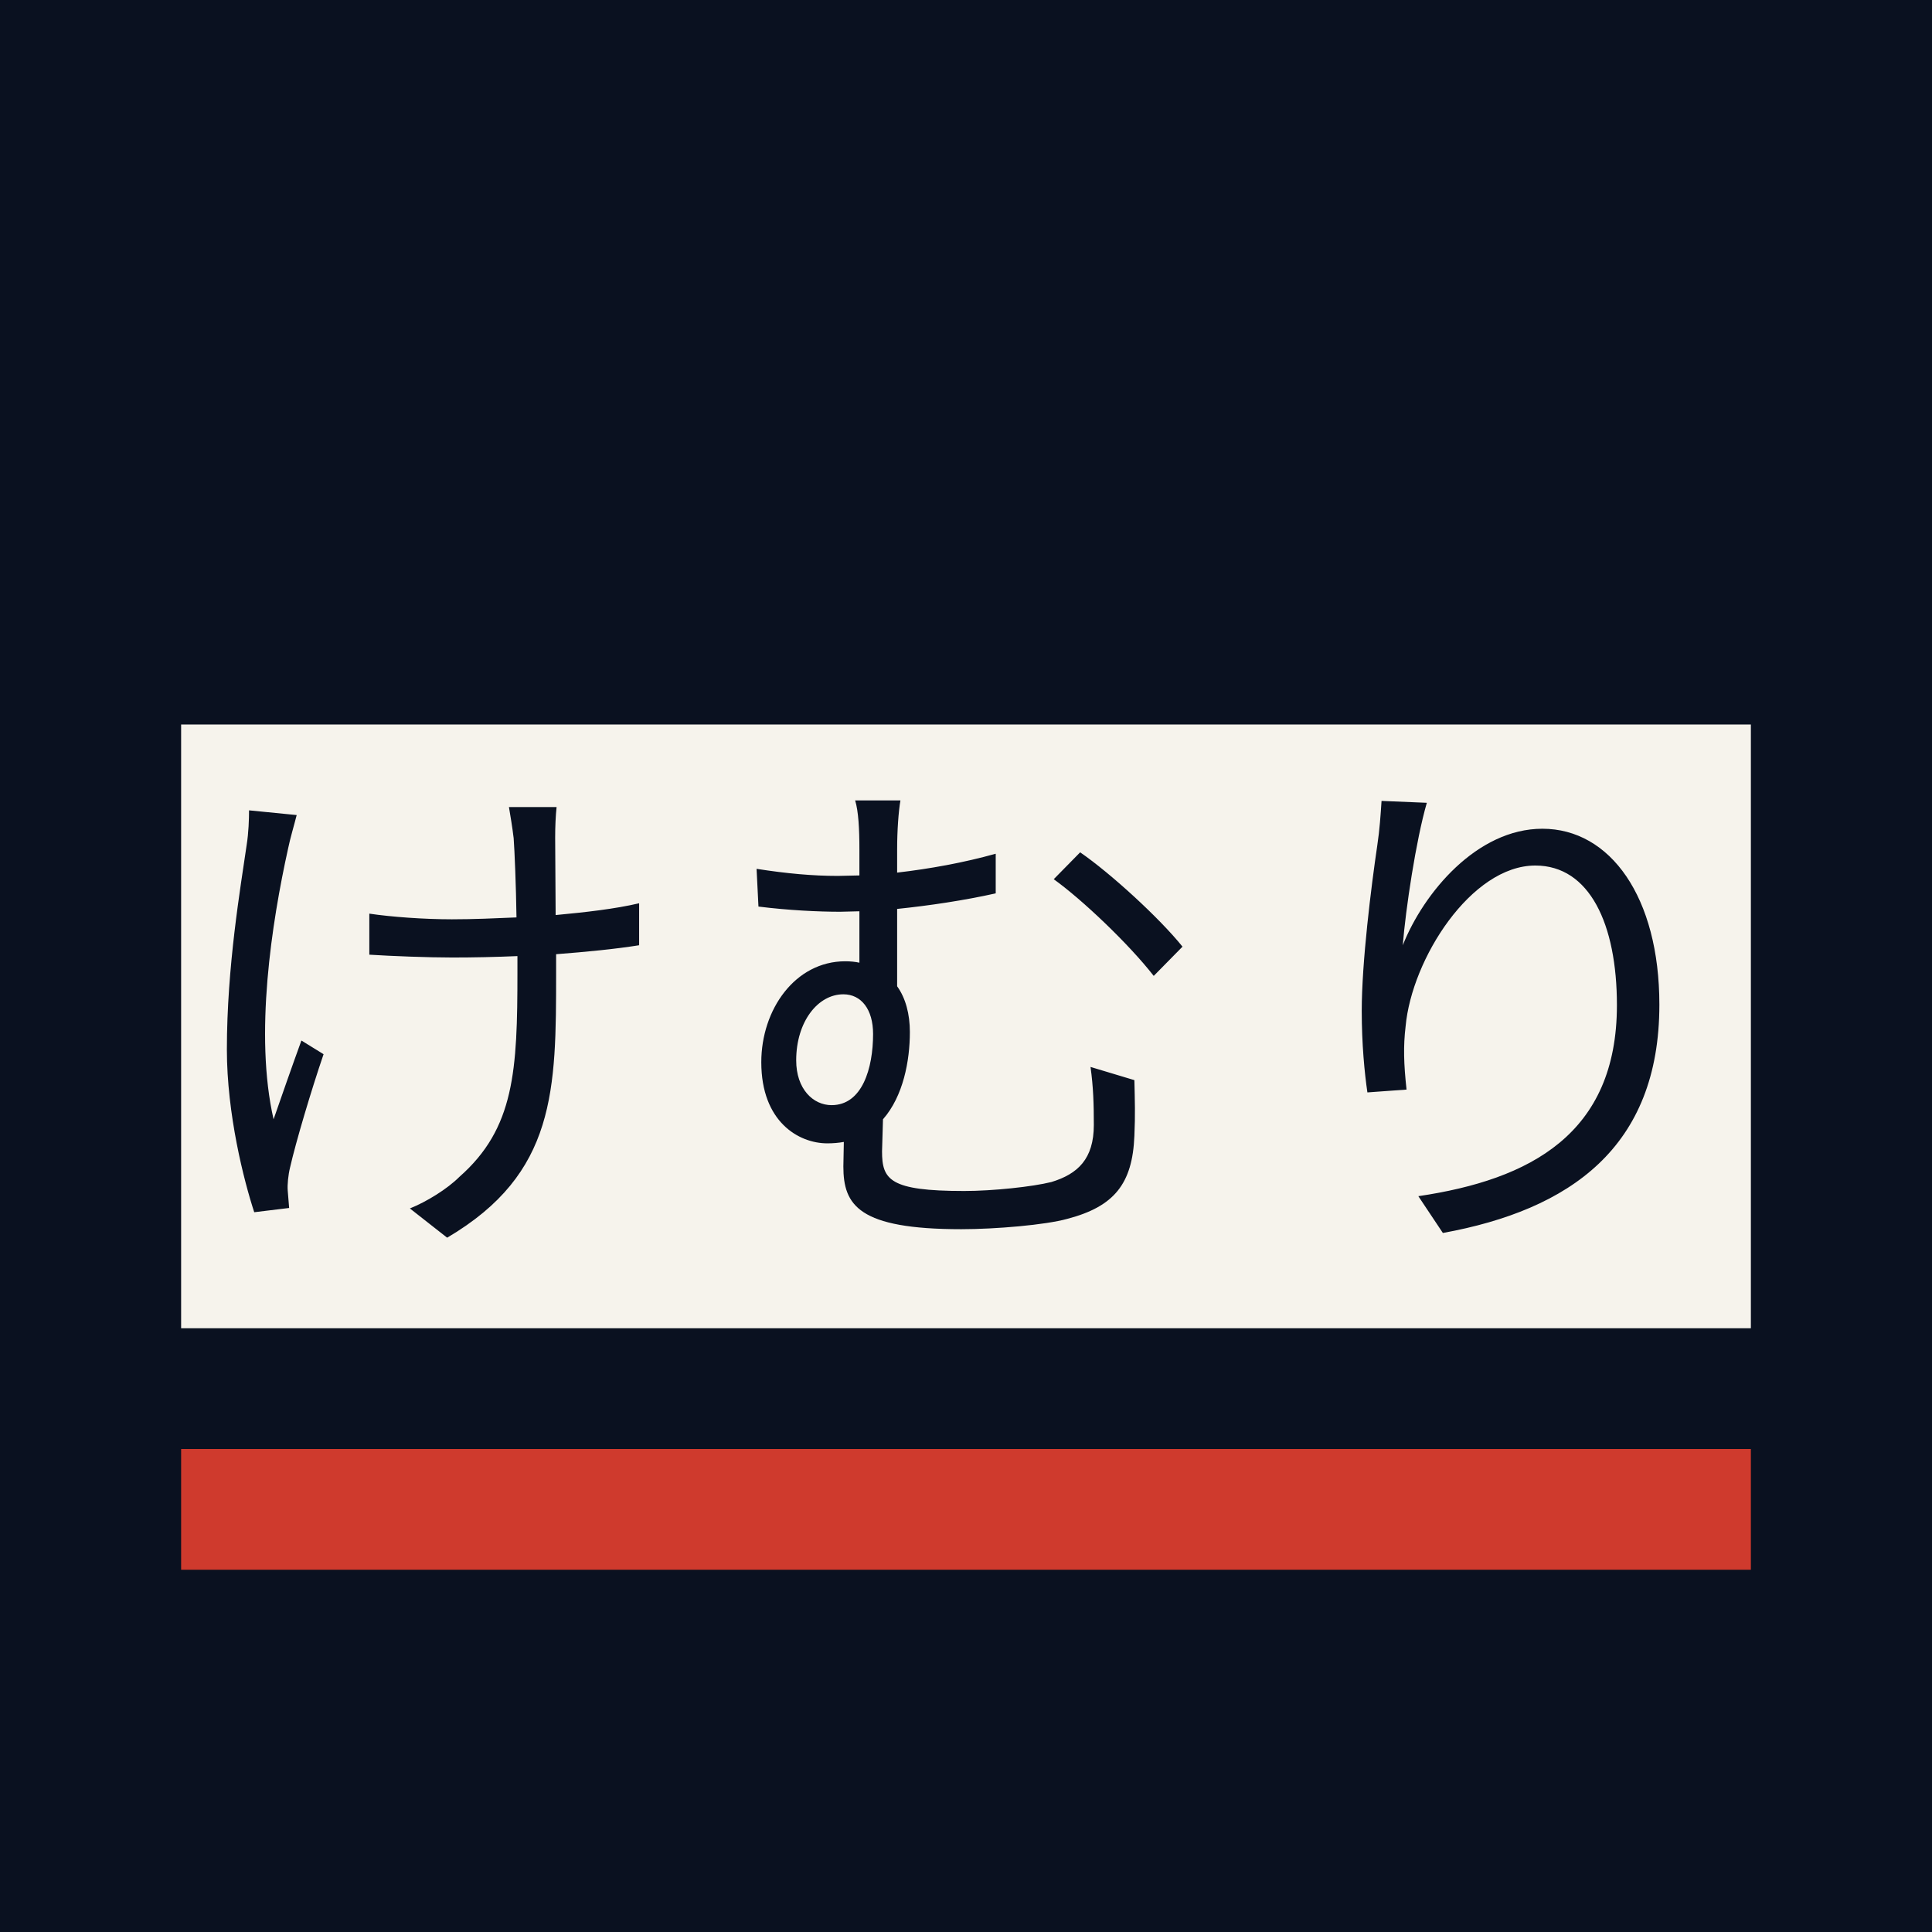
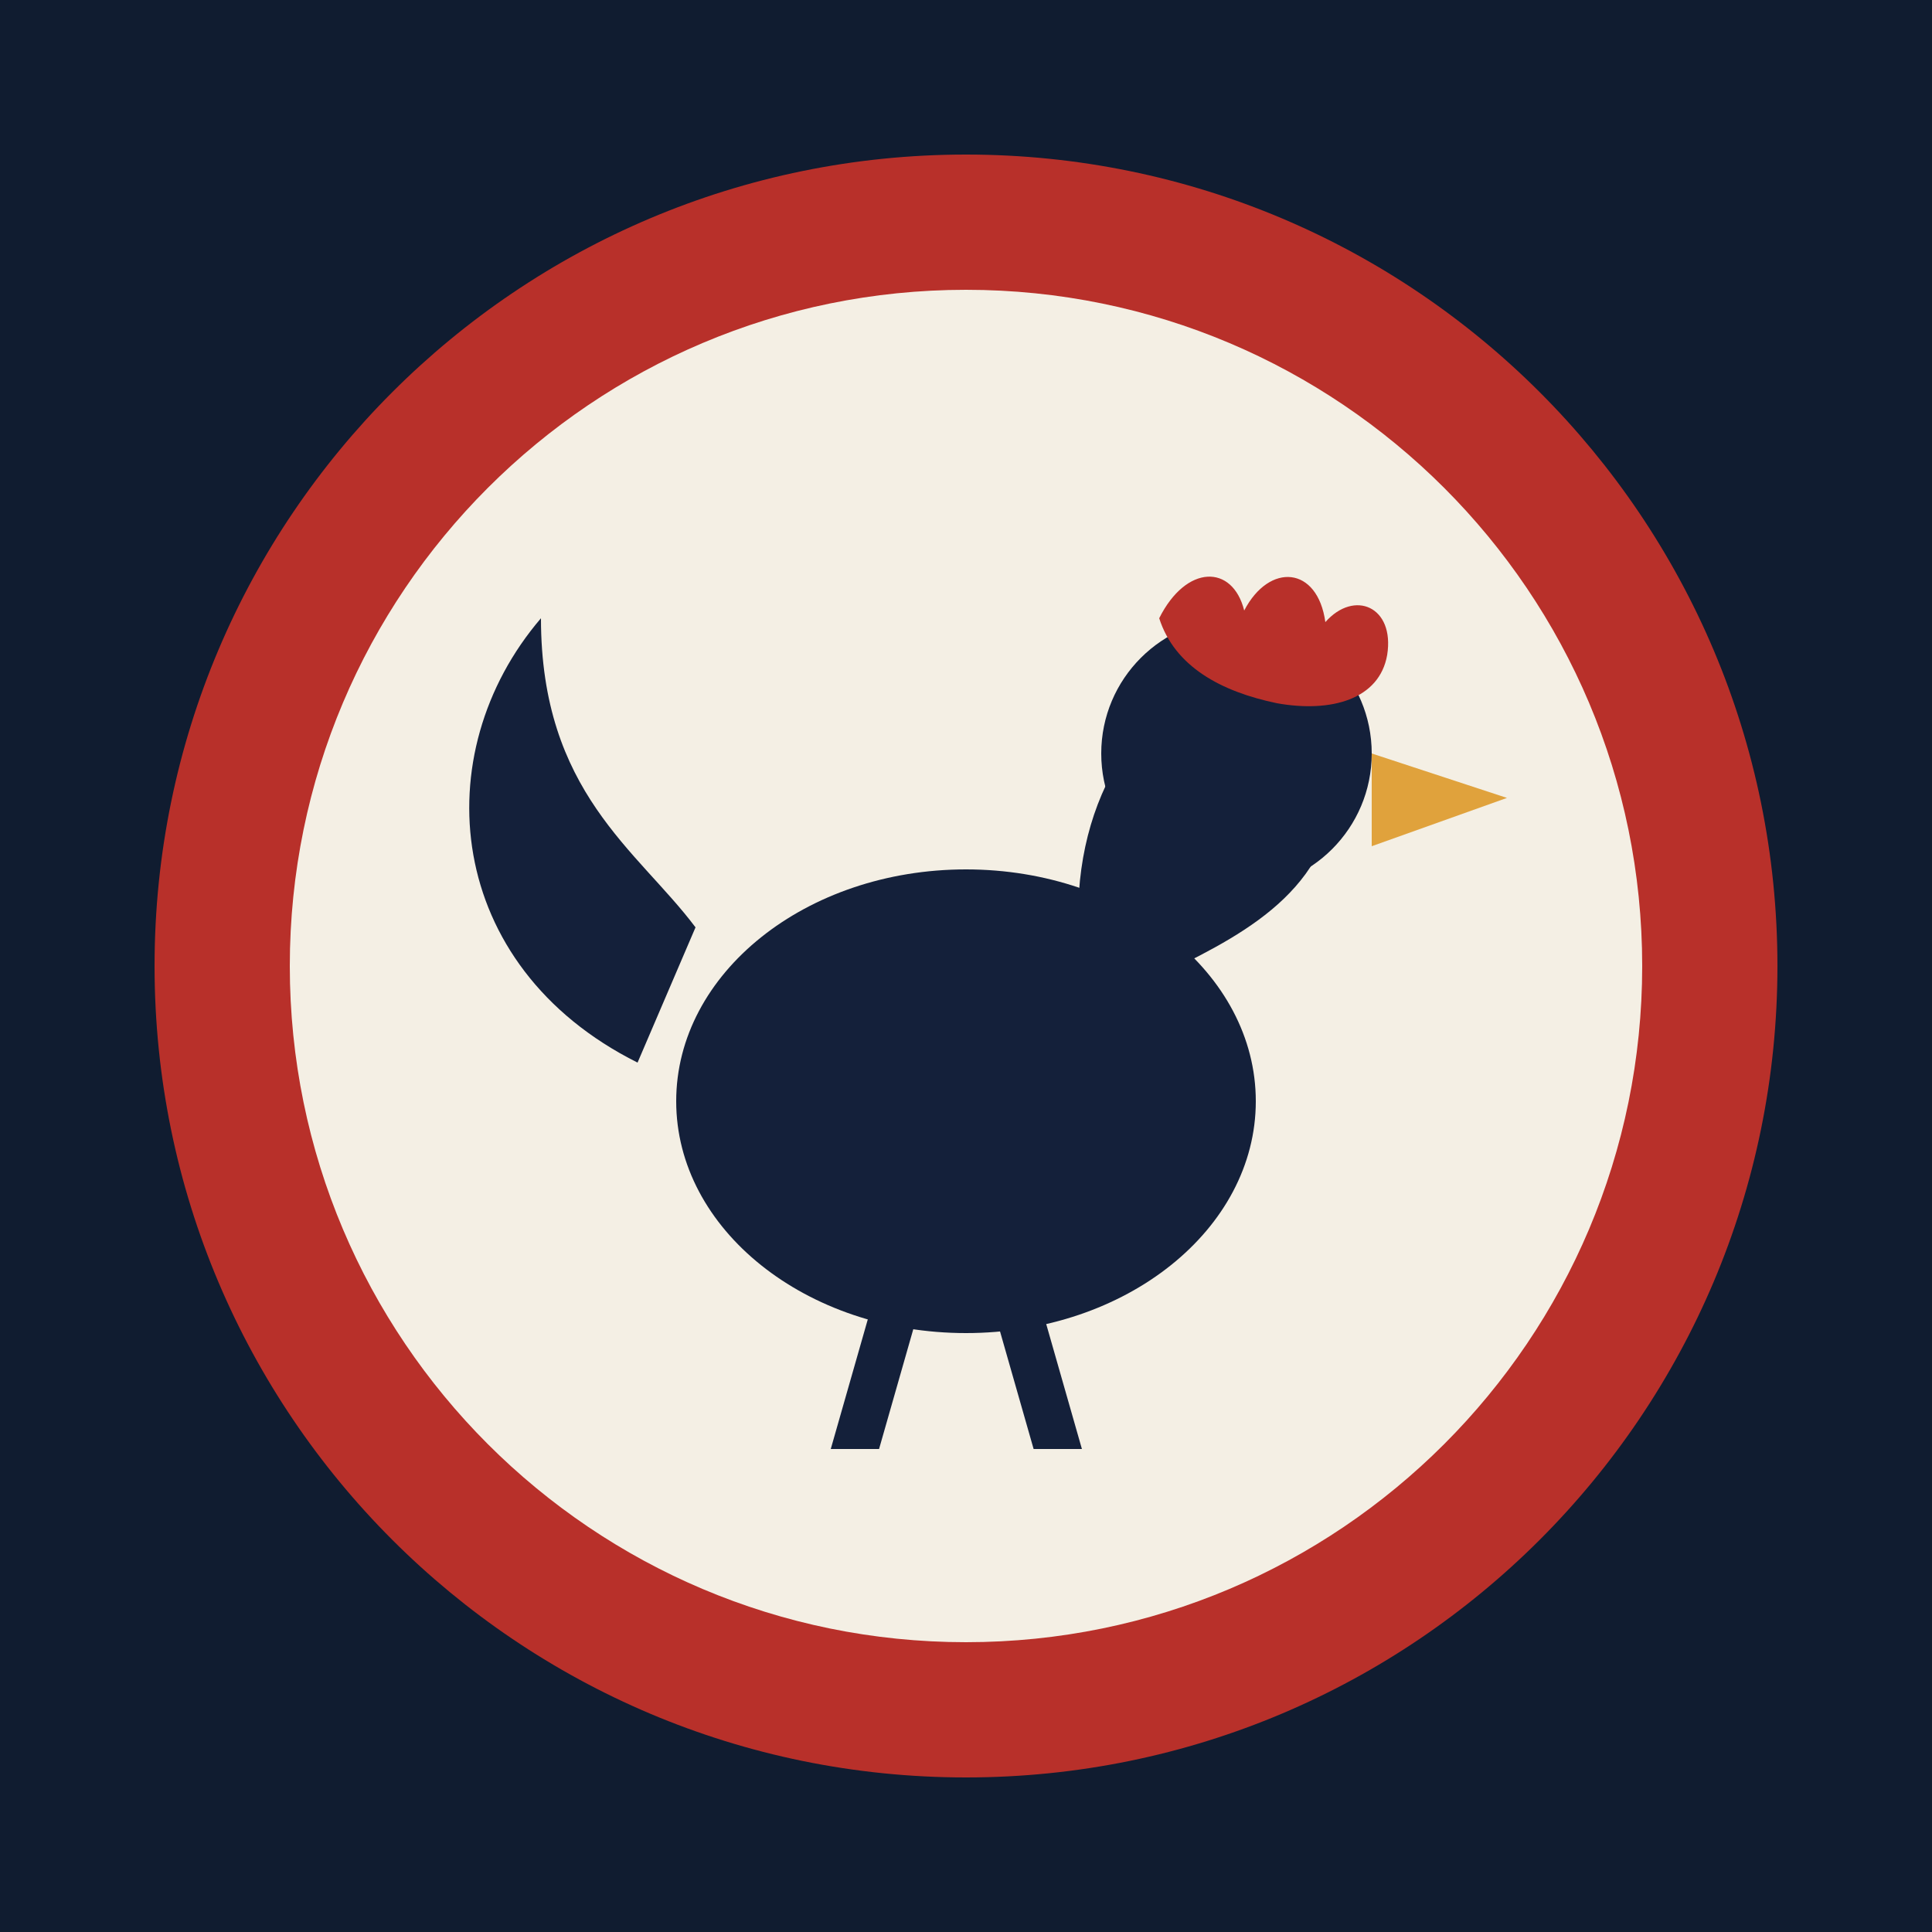
- <svg xmlns="http://www.w3.org/2000/svg" viewBox="0 0 64 64" width="64" height="64">
-   <rect width="64" height="64" fill="#0a1120" />
-   <rect x="6" y="24" width="52" height="20" fill="#f6f3ec" />
-   <text x="32" y="40" text-anchor="middle" font-family="'Hiragino Mincho ProN','Yu Mincho',serif" font-size="17" letter-spacing="1" fill="#0a1120">けむり</text>
-   <rect x="6" y="48" width="52" height="4" fill="#cf3a2d" />
+ <svg xmlns="http://www.w3.org/2000/svg" viewBox="0 0 100 100" width="100" height="100">
+   <rect width="100" height="100" fill="#101c30" />
+   <circle cx="50" cy="50" r="42" fill="#b8302a" />
+   <circle cx="50" cy="50" r="35" fill="#f4efe4" />
+   <g fill="#14203a">
+     <path d="M33 55 C 23 50 22 39 28 32 C 28 41 33 44 36 48 Z" />
+     <ellipse cx="50" cy="57" rx="15" ry="12" />
+     <path d="M56 50 C 55 43 58 37 63 35 C 68 34 70 38 69 42 C 68 47 63 49 59 51 Z" />
+     <circle cx="64" cy="39" r="7" />
+     <path d="M45 68 l-2 7 h2.5 l2-7 Z" />
+     <path d="M54 68 l2 7 h-2.5 l-2-7 Z" />
+   </g>
+   <path d="M60 32 c1.4-2.8 3.8-2.8 4.4-.4 c1.3-2.5 3.8-2.3 4.2.6 c1.5-1.7 3.6-.8 3.2 1.7 c-.4 2.3-2.9 3-5.7 2.5 c-2.9-.6-5.3-1.9-6.1-4.4 Z" fill="#b8302a" />
+   <path d="M71 39 l7 2.3 l-7 2.5 Z" fill="#e0a23c" />
</svg>
